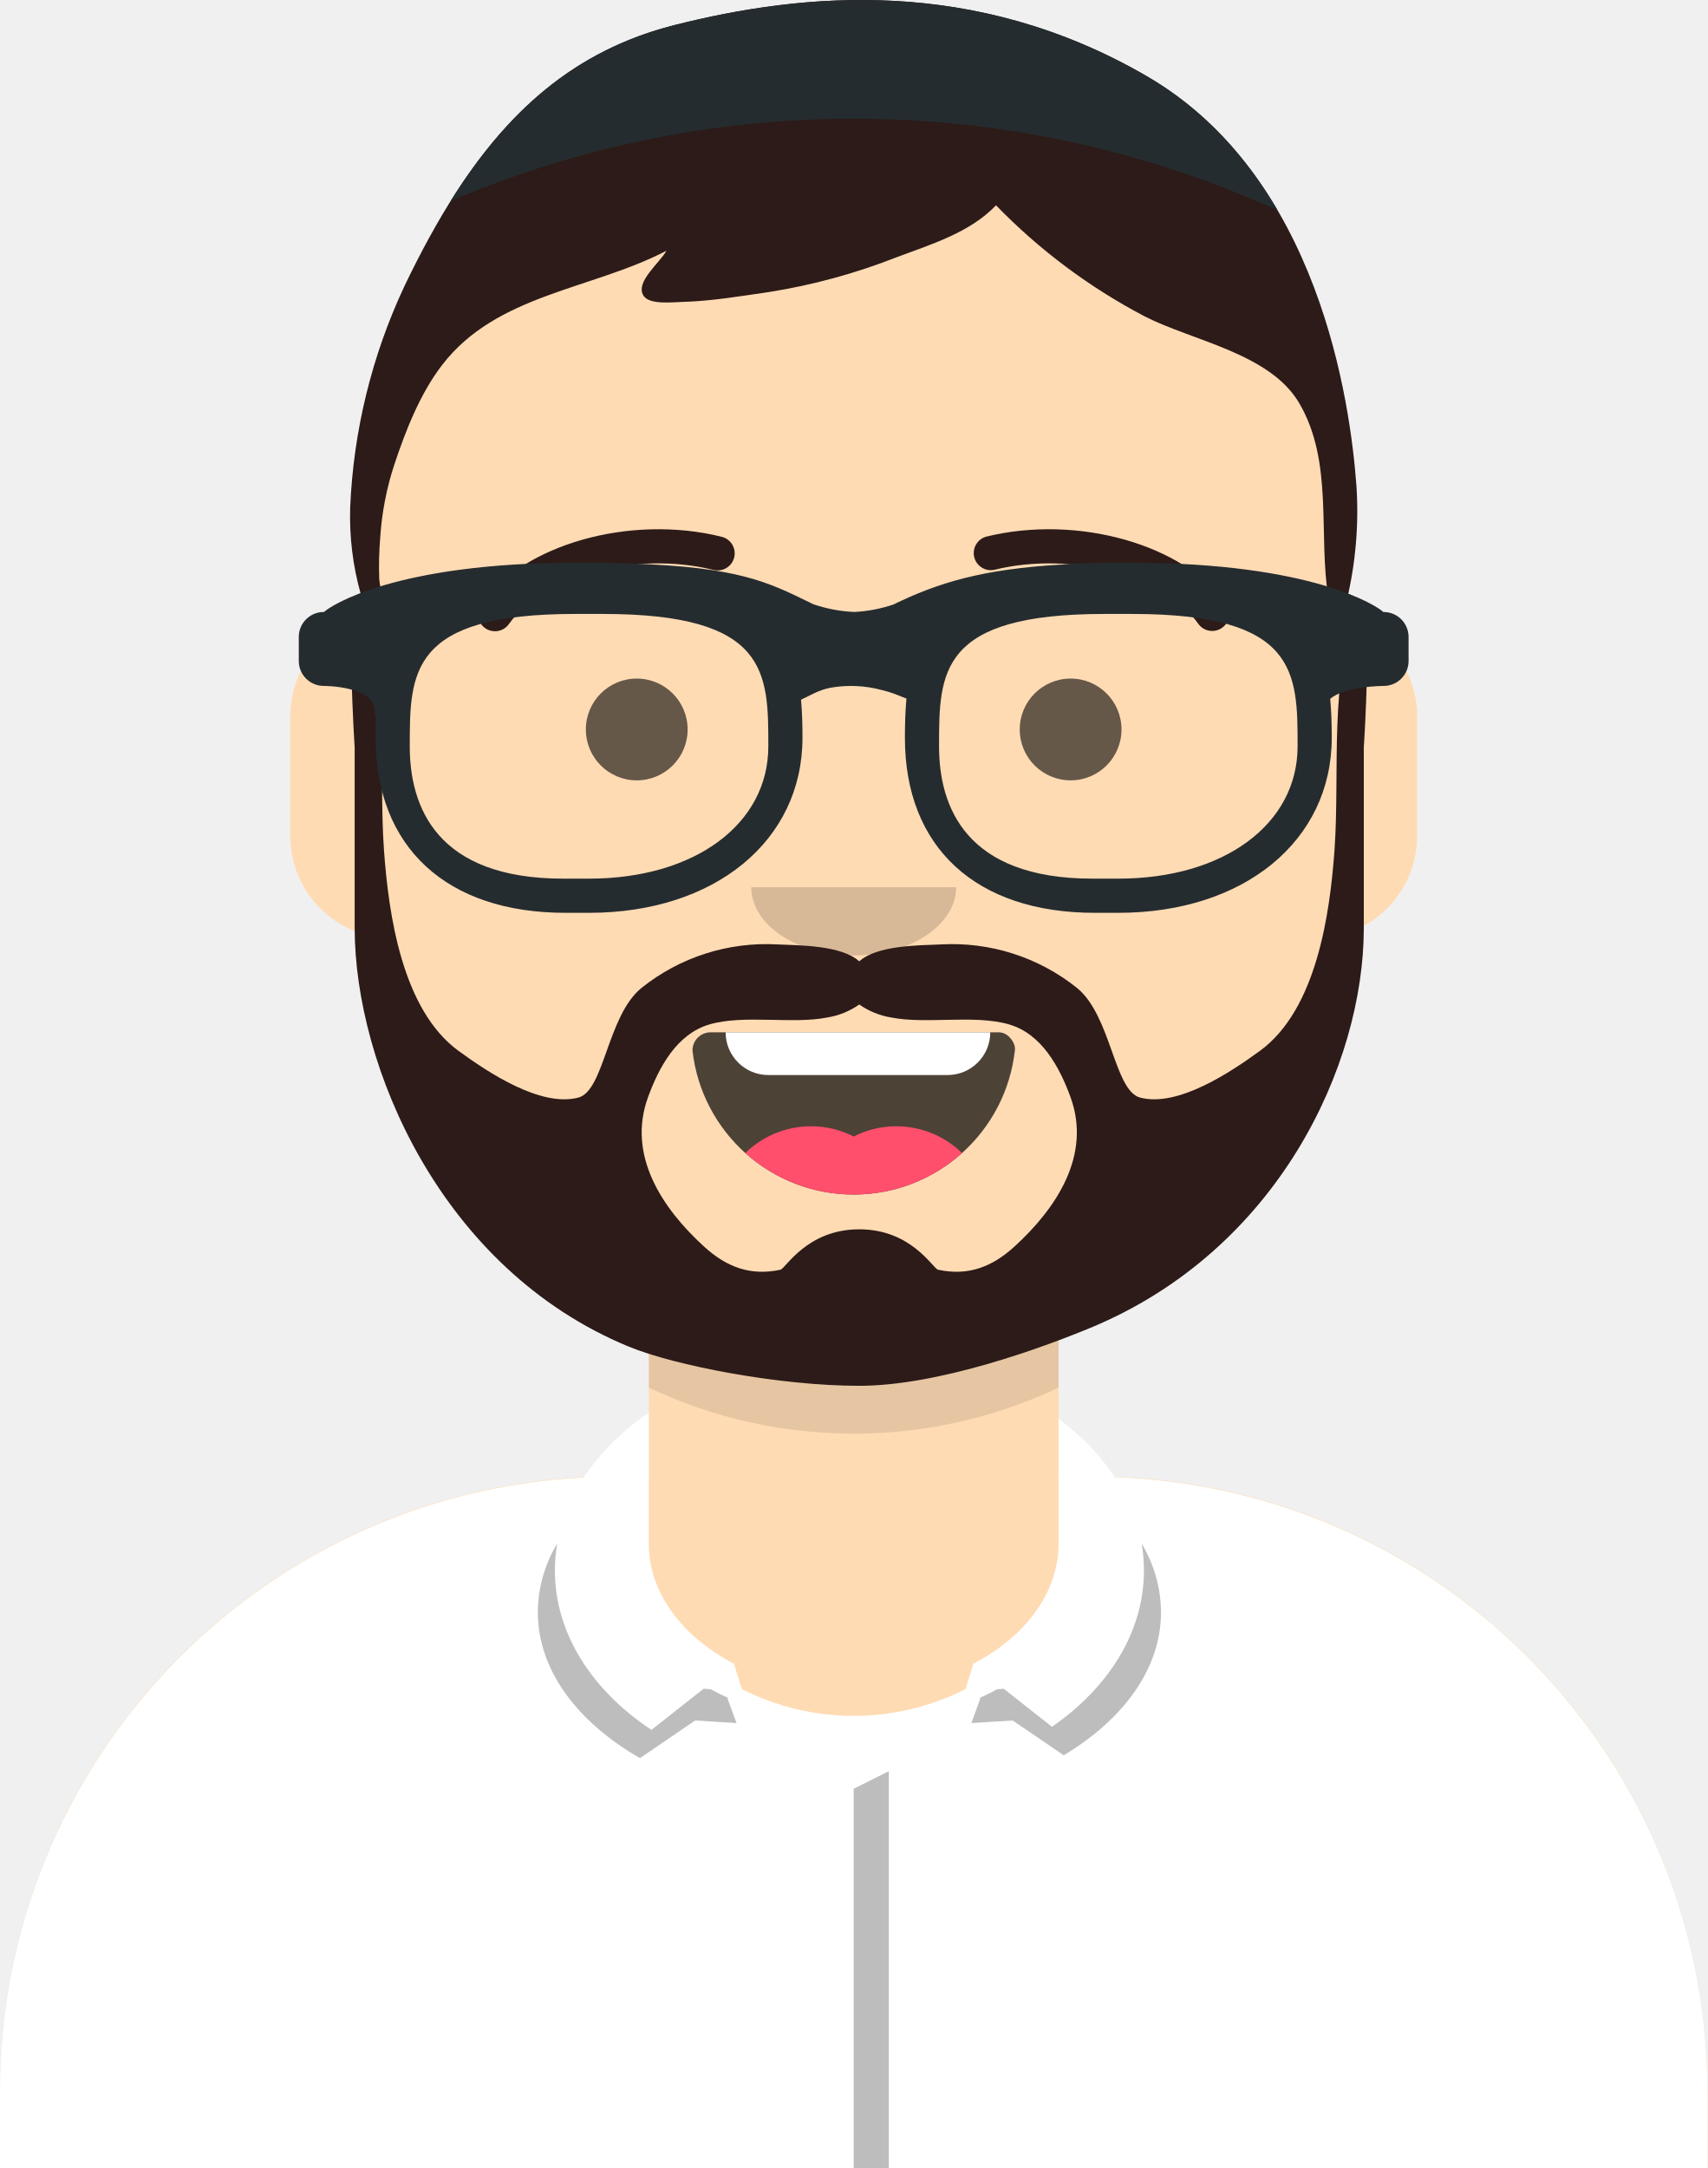
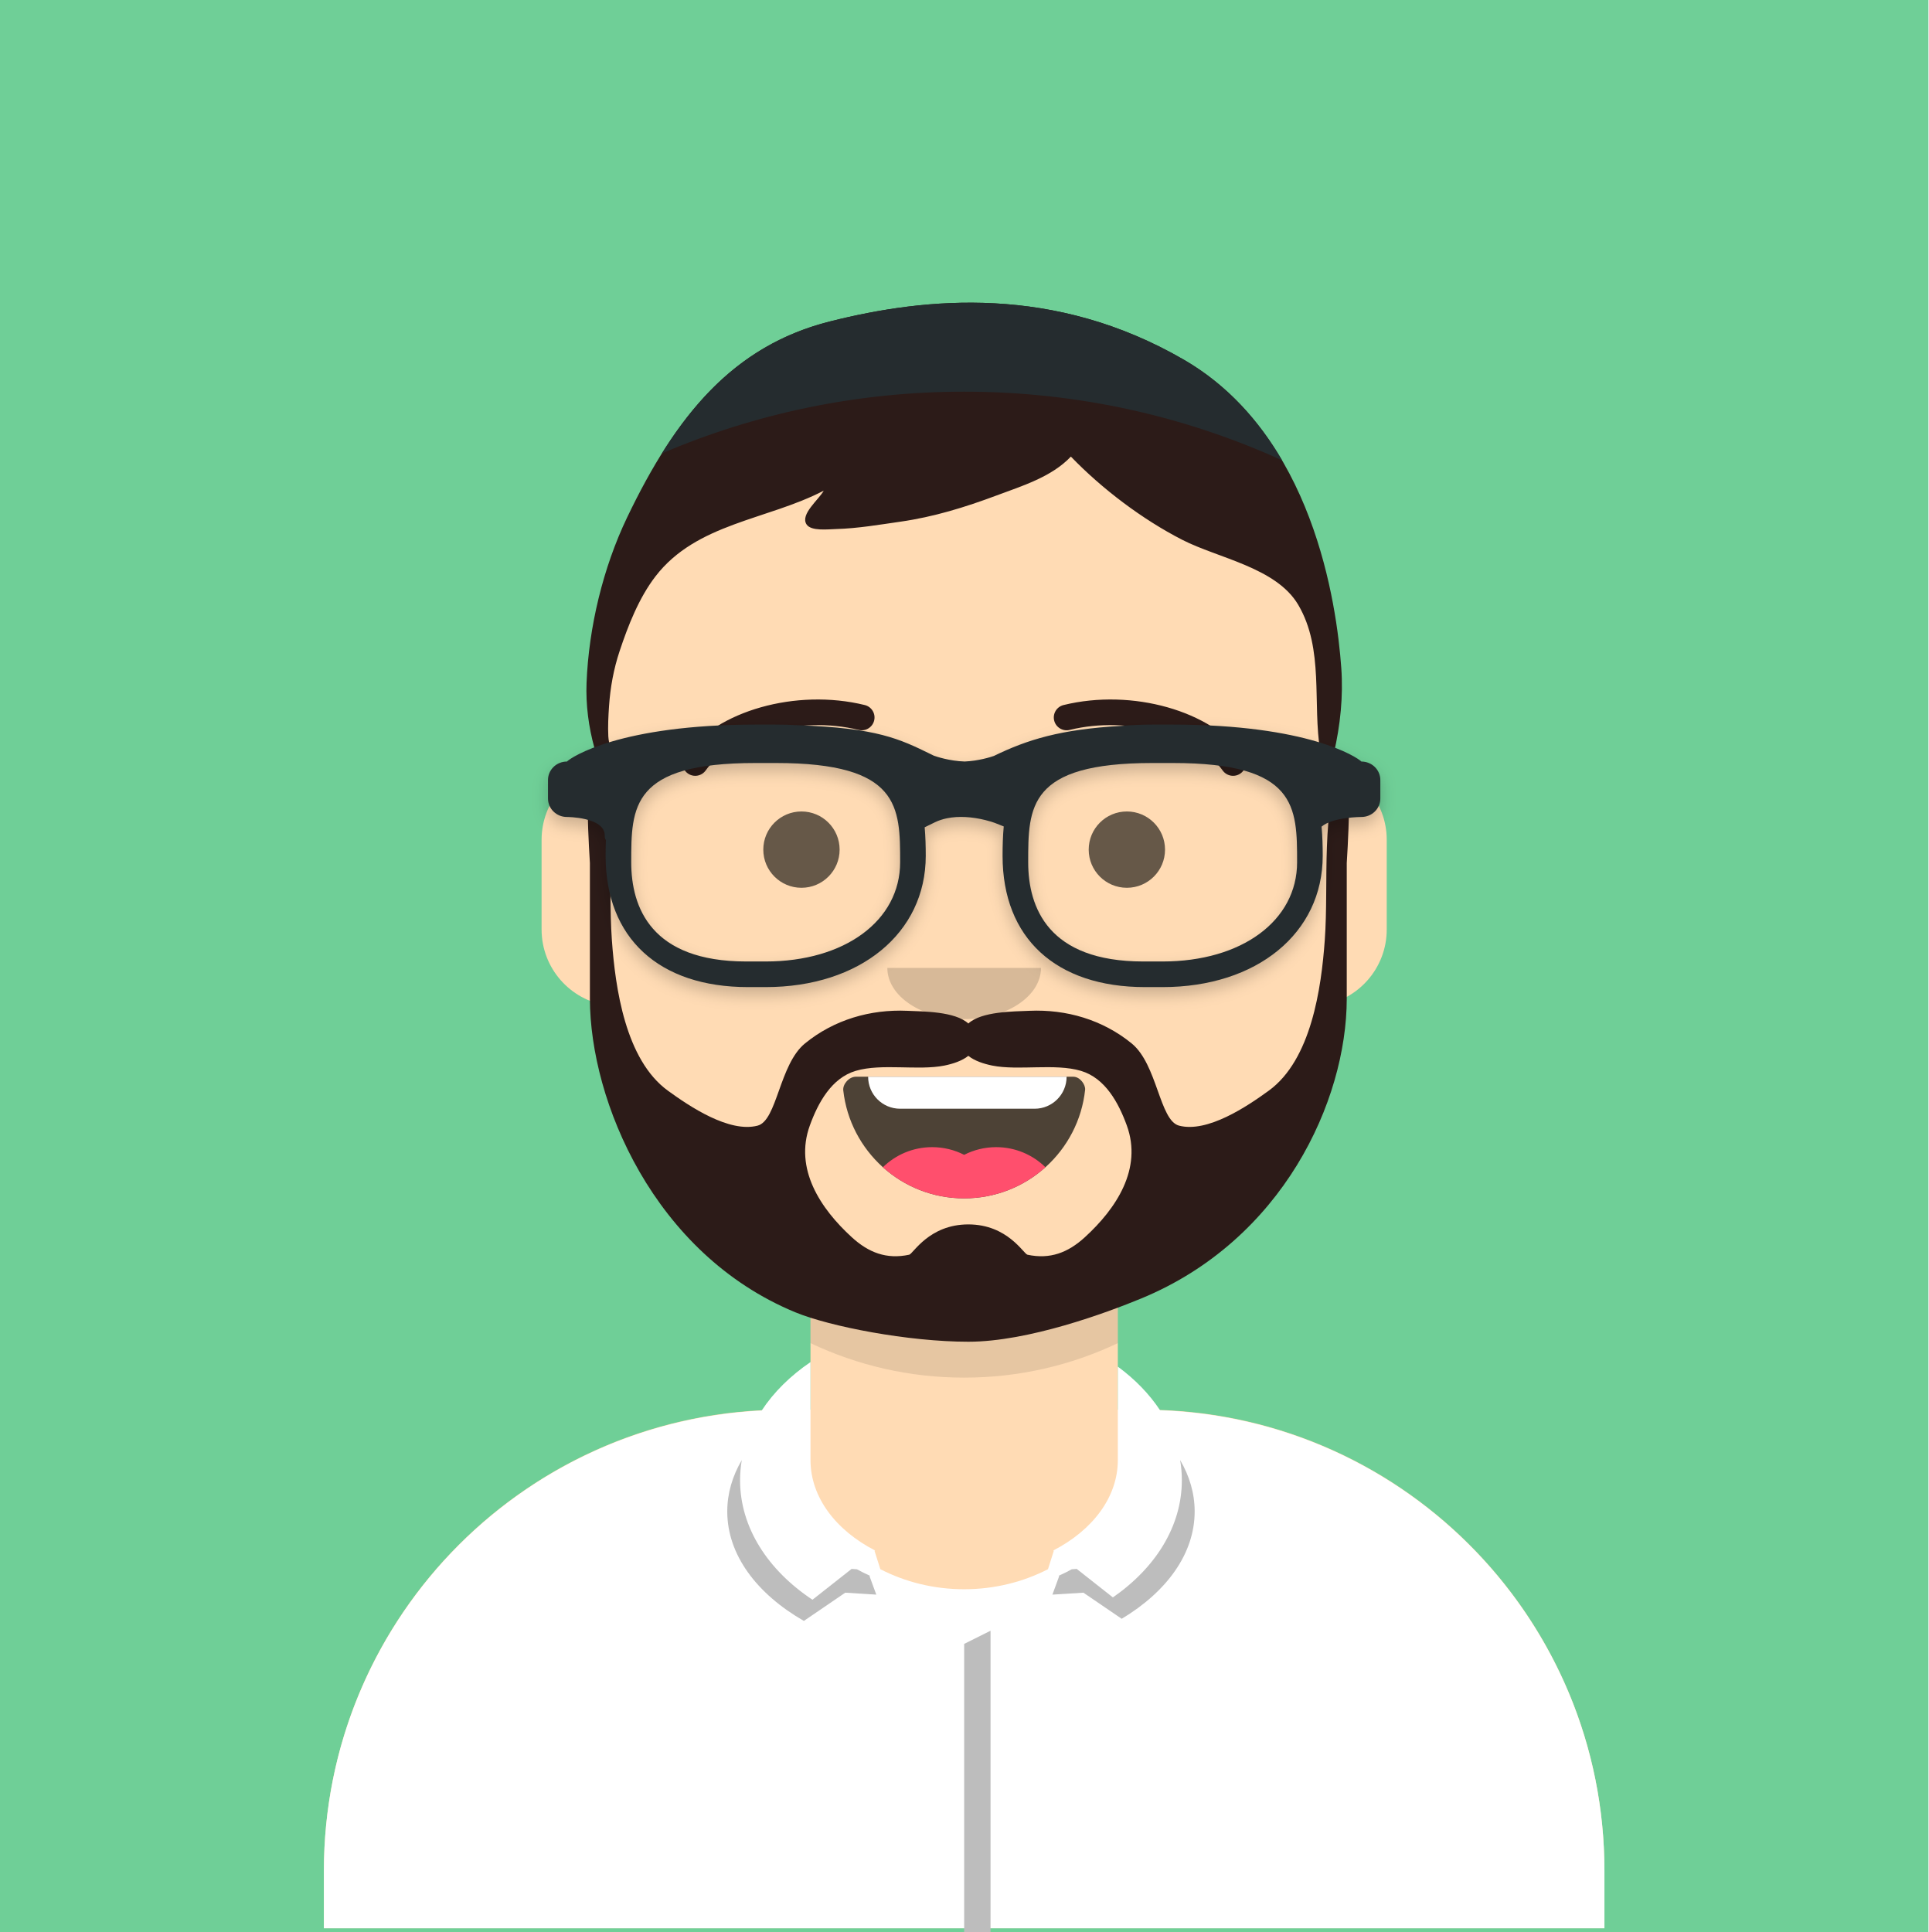
- <svg xmlns="http://www.w3.org/2000/svg" viewBox="0 0 381.156 483.88">
-   <path d="M236.317 294.468v35.045h7.623a137.216 137.216 0 01137.216 137.214v17.152H0v-17.152A137.216 137.216 0 01137.216 329.51h7.623v-35.042a106.8 106.8 0 01-60.4-85.246 22.875 22.875 0 01-19.64-22.643v-26.683a22.876 22.876 0 0119.058-22.553v-11.751a106.724 106.724 0 01213.448 0v11.751a22.876 22.876 0 0119.058 22.553v26.681a22.874 22.874 0 01-19.64 22.643 106.8 106.8 0 01-60.406 85.248z" fill="#ffdbb4" />
-   <path d="M236.317 309.712v-15.246a106.987 106.987 0 01-91.478 0v15.246a106.987 106.987 0 0091.478 0zM83.854 209.131q.289.049.582.09a107.926 107.926 0 01-.582-11.209zM297.302 209.131q-.289.049-.582.09a107.926 107.926 0 00.582-11.209z" fill="rgba(0,0,0,0.1)" />
-   <path d="M248.89 329.697a51.621 51.621 0 00-12.573-12.994v27.82c0 11.1-7.581 20.918-19.206 26.906l.148.118-1.733 5.459a55.152 55.152 0 01-49.9 0l-1.733-5.459.148-.118c-11.625-5.989-19.206-15.808-19.206-26.906v-29.169a52.592 52.592 0 00-14.529 14.428A137.222 137.222 0 000 466.826v17.056h381.156v-17.056A137.219 137.219 0 00248.89 329.697z" fill="#fff" />
-   <path d="M190.578 399.24l7.847-3.924v88.564h-7.847zM254.865 344.522a35.6 35.6 0 01.509 6.005c0 13.733-7.885 26.119-20.527 34.875l-10.767-8.482-1.465.107q-1.872 1.031-3.911 1.94l.157.108-2.017 5.5 9.234-.578 11.391 7.77c13.375-8.02 21.717-19.365 21.717-31.943a30.04 30.04 0 00-4.321-15.302zM124.385 344.522a30.041 30.041 0 00-4.32 15.3c0 12.915 8.795 24.529 22.8 32.579l12.324-8.406 9.233.578-2.016-5.5.156-.108q-2.026-.9-3.893-1.932l-1.593-.115-11.649 9.177c-13.238-8.789-21.551-21.47-21.551-35.57a35.607 35.607 0 01.509-6.003z" fill="#bdbdbd" />
-   <path d="M154.591 234.466a36.214 36.214 0 0071.989-.168c.156-1.462-1.476-3.888-3.523-3.888h-64.711a4.064 4.064 0 00-3.755 4.056z" fill="#4d4236" fill-rule="evenodd" />
-   <path d="M214.766 257.355a20.978 20.978 0 00-24.191-3.695 20.978 20.978 0 00-24.191 3.695 36.213 36.213 0 0048.382 0z" fill="#ff4f6d" />
-   <path d="M221.07 230.41h-59.079a9.53 9.53 0 009.529 9.529h40.021a9.53 9.53 0 009.529-9.529z" fill="#fff" />
-   <path d="M167.709 198.012c0 8.42 10.239 15.246 22.869 15.246s22.87-6.826 22.87-15.246" fill="rgba(0,0,0,0.16)" fill-rule="evenodd" />
-   <path d="M142.149 174.17a11.36 11.36 0 10-11.36-11.36 11.359 11.359 0 0011.36 11.36zM239.008 174.17a11.36 11.36 0 10-11.36-11.36 11.36 11.36 0 0011.36 11.36z" fill="rgba(0,0,0,0.6)" />
-   <path d="M113.642 139.235c7.462-10.5 27.915-16.386 45.535-12.059a3.812 3.812 0 101.818-7.4c-20.461-5.025-44.147 1.793-53.566 15.046a3.812 3.812 0 106.213 4.417zM267.514 139.235c-7.461-10.5-27.915-16.386-45.535-12.059a3.812 3.812 0 01-1.817-7.4c20.461-5.025 44.147 1.793 53.566 15.046a3.812 3.812 0 01-6.214 4.417z" fill="#2c1b18" />
-   <path d="M226.473 278.218c-5 4.562-10.323 6.613-17.052 5.178-1.158-.247-5.88-9.024-17.6-9.024s-16.446 8.778-17.6 9.024c-6.73 1.435-12.055-.617-17.052-5.178-9.4-8.577-17.21-20.4-12.514-33.306 2.446-6.725 6.426-14.109 13.667-16.253 7.731-2.287 18.585 0 26.375-1.566a17.113 17.113 0 007.129-2.9 17.131 17.131 0 007.129 2.9c7.791 1.563 18.645-.721 26.376 1.566 7.24 2.143 11.219 9.528 13.668 16.253 4.685 12.903-3.126 24.729-12.526 33.306zm76.86-143.508c-6.781 16.7-4.162 37.5-5.417 55.033-1.02 14.253-4.016 35.615-16.671 44.818-6.472 4.708-18.251 12.616-26.707 10.416-5.82-1.519-6.441-18.215-14.092-24.465a44.586 44.586 0 00-30.436-9.722c-4.714.207-14.247.158-18.192 3.782-3.946-3.624-13.479-3.575-18.193-3.782a44.586 44.586 0 00-30.436 9.722c-7.65 6.25-8.27 22.946-14.09 24.465-8.456 2.206-20.236-5.7-26.709-10.411-12.655-9.2-15.651-30.565-16.671-44.818-1.254-17.534 1.364-38.329-5.417-55.033-3.3 0-1.123 32.072-1.123 32.072v40.479c.063 30.4 19.052 75.9 61.154 93.276 10.3 4.25 33.62 8.759 51.486 8.759s41.188-8.635 51.485-12.884c42.1-17.375 61.092-58.75 61.155-89.15v-40.485s2.174-32.072-1.125-32.072z" fill="#2c1b18" fill-rule="evenodd" />
-   <path d="M255.963 16.974C217.49-5.323 179.389-1.669 150.627 5.585S104.85 33.45 90.251 63.937a129 129 0 00-12.07 49.232 63.792 63.792 0 002.372 19.476c.642 2.3 4.109 10.265 5.059 3.827.317-2.143-.842-5.1-.954-7.378a77.07 77.07 0 01.214-9 65.817 65.817 0 013.146-16.371c2.529-7.6 5.749-15.84 10.678-22.253 12.2-15.871 33.315-16.775 50.082-25.508-1.455 2.678-7.065 7.013-5.121 10.031 1.342 2.084 6.422 1.452 8.848 1.386 6.382-.175 12.792-1.286 19.1-2.186a136.27 136.27 0 0028.593-7.792c7.655-2.862 16.4-5.512 22.15-11.583a130.867 130.867 0 0033.164 24.78c10.706 5.488 27.973 8.23 34.518 19.358 7.746 13.177 4.183 29.362 6.549 43.642.9 5.431 2.944 5.309 4.063.452a85.941 85.941 0 002.193-25.305c-1.372-19.15-8.398-69.474-46.872-91.771z" fill="#2c1b18" fill-rule="evenodd" />
-   <path d="M128.64 125.592c-40.575 0-54.99 9.713-56.307 11a5.565 5.565 0 00-5.631 5.5v5.5a5.565 5.565 0 005.631 5.5s11.261 0 11.261 5.5c0 .83.128 1.228.346 1.3a118.29 118.29 0 00-.086 4.775c0 24.462 15.846 39.069 42.389 39.069h5.259c28.055 0 47.645-16.068 47.645-39.069 0-2.862-.073-5.715-.323-8.5l3.016-1.474a15.122 15.122 0 013.6-1.205 26.428 26.428 0 0111.42.526 25.037 25.037 0 012.867.859l2.631 1.041c-.268 2.865-.345 5.8-.345 8.753 0 24.462 15.846 39.069 42.389 39.069h5.255c28.055 0 47.645-16.068 47.645-39.069 0-2.927-.076-5.844-.34-8.689 3.315-2.881 11.861-2.881 11.861-2.881a5.561 5.561 0 005.631-5.5v-5.5a5.561 5.561 0 00-5.631-5.5c-1.317-1.287-15.732-11-56.307-11h-5.66c-3.411 0-6.565.131-9.481.383-18.169 1.027-27.976 4.1-37.951 8.949a32.382 32.382 0 01-8.7 1.656 32.4 32.4 0 01-9.167-1.73l-.8-.393-.012-.006c-9.4-4.6-16.062-7.861-39.586-8.666q-3.245-.192-6.864-.194h-5.66zm-.219 11.435c-36.944 0-36.944 13.038-36.944 29.543 0 13.474 5.939 29.536 34.249 29.536h5.776c23.564 0 40.021-12.145 40.021-29.536 0-16.505 0-29.543-36.944-29.543zm118.158 0c-36.944 0-36.944 13.038-36.944 29.543 0 13.474 5.945 29.536 34.249 29.536h5.772c23.564 0 40.021-12.145 40.021-29.536 0-16.505 0-29.543-36.944-29.543z" fill="#252c2f" fill-rule="evenodd" />
-   <path d="M285.207 46.926c-6.816-11.662-16.231-22.411-29.244-29.952-38.473-22.3-76.574-18.646-105.336-11.389-22.283 5.622-37.515 19.257-50.035 39.291a229.37 229.37 0 01184.614 2.05z" fill="#252c2f" />
+ <svg xmlns="http://www.w3.org/2000/svg" viewBox="0 0 512 513" fill="none" role="img">
+   <rect width="100%" height="100%" fill="#6FCF97" />
+   <path d="M296.8 343.039V374.3H303.6C371.2 374.3 426 429.1 426 496.7V512H86V496.7C86 429.1 140.8 374.3 208.4 374.3H215.2V343.039C185.896 329.118 164.833 300.668 161.319 266.998C151.417 265.598 143.8 257.089 143.8 246.8V223C143.8 212.892 151.152 204.501 160.8 202.882V192.4C160.8 139.823 203.422 97.2 256 97.2C308.577 97.2 351.2 139.823 351.2 192.4V202.882C360.848 204.501 368.2 212.892 368.2 223V246.8C368.2 257.089 360.583 265.598 350.681 266.998C347.167 300.668 326.103 329.118 296.8 343.039Z" fill="#FFDBB4" />
+   <path d="M296.8 356.639V343.039C284.434 348.913 270.601 352.2 256 352.2C241.399 352.2 227.566 348.913 215.2 343.039V356.639C227.566 362.513 241.399 365.8 256 365.8C270.601 365.8 284.434 362.513 296.8 356.639Z" fill="black" fill-opacity="0.1" />
+   <path d="M160.8 266.918C160.972 266.947 161.145 266.974 161.319 266.998C160.976 263.712 160.8 260.377 160.8 257V266.918Z" fill="black" fill-opacity="0.1" />
+   <path d="M351.2 266.918C351.028 266.947 350.855 266.974 350.681 266.998C351.024 263.712 351.2 260.377 351.2 257V266.918Z" fill="black" fill-opacity="0.1" />
+   <path d="M308.015 374.466C305.169 370.151 301.364 366.238 296.8 362.875V387.691C296.8 397.591 290.038 406.35 279.668 411.692L279.8 411.797L278.254 416.667C271.663 420.057 264.075 421.988 256 421.988C247.925 421.988 240.337 420.057 233.746 416.667L232.2 411.797L232.332 411.692C221.962 406.35 215.2 397.591 215.2 387.691V361.672C209.85 365.31 205.432 369.67 202.236 374.54C137.5 377.751 86 431.255 86 496.788V512H426V496.788C426 430.666 373.57 376.79 308.015 374.466Z" fill="white" />
+   <path d="M256 436.5L263 433V513H256V436.5Z" fill="#BDBDBD" />
+   <path d="M313.346 387.69C313.646 389.445 313.8 391.233 313.8 393.047C313.8 405.297 306.766 416.346 295.489 424.156L285.885 416.59L284.578 416.685C283.465 417.298 282.3 417.876 281.089 418.416L281.229 418.512L279.43 423.418L287.667 422.902L297.828 429.833C309.759 422.679 317.2 412.559 317.2 401.339C317.2 396.539 315.838 391.941 313.346 387.69Z" fill="#BDBDBD" />
+   <path d="M196.954 387.69C194.462 391.941 193.1 396.539 193.1 401.339C193.1 412.859 200.945 423.219 213.439 430.4L224.432 422.902L232.668 423.418L230.87 418.512L231.009 418.416C229.804 417.879 228.644 417.303 227.536 416.693L226.115 416.59L215.724 424.776C203.915 416.936 196.5 405.624 196.5 393.047C196.5 391.233 196.654 389.445 196.954 387.69Z" fill="#BDBDBD" />
+   <path fill-rule="evenodd" clip-rule="evenodd" d="M223.9 289.518C225.699 305.654 239.384 318.2 256 318.2C272.667 318.2 286.386 305.576 288.116 289.368C288.255 288.064 286.799 285.9 284.973 285.9C259.653 285.9 240.255 285.9 227.248 285.9C225.411 285.9 223.721 287.903 223.9 289.518Z" fill="#4D4236" />
+   <path d="M277.579 309.935C274.207 306.634 269.591 304.6 264.5 304.6C261.439 304.6 258.55 305.335 256 306.639C253.45 305.335 250.561 304.6 247.5 304.6C242.409 304.6 237.793 306.634 234.421 309.935C240.141 315.073 247.705 318.2 256 318.2C264.295 318.2 271.859 315.073 277.579 309.935Z" fill="#FF4F6D" />
+   <path d="M283.2 285.9H230.5C230.5 290.594 234.306 294.4 239 294.4H274.7C279.394 294.4 283.2 290.594 283.2 285.9Z" fill="white" />
+   <path fill-rule="evenodd" clip-rule="evenodd" d="M235.6 257C235.6 264.511 244.733 270.6 256 270.6C267.267 270.6 276.4 264.511 276.4 257" fill="black" fill-opacity="0.16" />
+   <path d="M212.8 235.733C218.397 235.733 222.933 231.196 222.933 225.6C222.933 220.004 218.397 215.467 212.8 215.467C207.204 215.467 202.667 220.004 202.667 225.6C202.667 231.196 207.204 235.733 212.8 235.733Z" fill="black" fill-opacity="0.6" />
+   <path d="M299.2 235.733C304.796 235.733 309.333 231.196 309.333 225.6C309.333 220.004 304.796 215.467 299.2 215.467C293.603 215.467 289.067 220.004 289.067 225.6C289.067 231.196 293.603 235.733 299.2 235.733Z" fill="black" fill-opacity="0.6" />
+   <path d="M187.371 204.57C194.027 195.205 212.272 189.953 227.989 193.813C229.813 194.261 231.654 193.146 232.102 191.322C232.55 189.498 231.434 187.657 229.611 187.209C211.359 182.727 190.231 188.808 181.829 200.63C180.741 202.161 181.1 204.284 182.63 205.371C184.161 206.459 186.284 206.1 187.371 204.57Z" fill="#2C1B18" />
+   <path d="M324.629 204.57C317.974 195.205 299.728 189.953 284.011 193.813C282.188 194.261 280.346 193.146 279.899 191.322C279.451 189.498 280.566 187.657 282.39 187.209C300.642 182.727 321.77 188.808 330.172 200.63C331.26 202.161 330.901 204.284 329.37 205.371C327.84 206.459 325.717 206.1 324.629 204.57Z" fill="#2C1B18" />
+   <path fill-rule="evenodd" clip-rule="evenodd" d="M288.02 328.545C283.561 332.614 278.812 334.444 272.809 333.164C271.776 332.944 267.564 325.114 257.105 325.114C246.646 325.114 242.435 332.944 241.402 333.164C235.399 334.444 230.649 332.614 226.191 328.545C217.81 320.894 210.839 310.345 215.028 298.835C217.21 292.836 220.76 286.249 227.219 284.337C234.115 282.297 243.797 284.334 250.746 282.94C252.998 282.488 255.457 281.685 257.105 280.354C258.754 281.685 261.214 282.488 263.464 282.94C270.414 284.334 280.096 282.297 286.992 284.337C293.45 286.249 297 292.836 299.184 298.835C303.372 310.345 296.402 320.894 288.02 328.545ZM356.581 200.533C350.532 215.434 352.868 233.983 351.749 249.624C350.839 262.338 348.167 281.393 336.878 289.603C331.105 293.802 320.597 300.858 313.054 298.89C307.862 297.535 307.308 282.642 300.484 277.067C292.744 270.744 283.079 267.966 273.334 268.395C269.129 268.58 260.625 268.536 257.106 271.769C253.586 268.536 245.082 268.58 240.877 268.395C231.132 267.966 221.467 270.744 213.727 277.067C206.903 282.642 206.35 297.535 201.158 298.89C193.615 300.858 183.107 293.802 177.333 289.603C166.044 281.393 163.372 262.338 162.462 249.624C161.343 233.983 163.679 215.434 157.63 200.533C154.687 200.533 156.628 229.142 156.628 229.142V265.25C156.684 292.368 173.623 332.956 211.179 348.454C220.364 352.245 241.169 356.267 257.106 356.267C273.042 356.267 293.847 348.564 303.032 344.774C340.588 329.275 357.527 292.368 357.584 265.25V229.142C357.584 229.142 359.524 200.533 356.581 200.533Z" fill="#2C1B18" />
+   <path fill-rule="evenodd" clip-rule="evenodd" d="M314.325 95.51C280.006 75.621 246.019 78.877 220.363 85.351C194.706 91.825 179.529 110.207 166.506 137.402C160.113 150.755 156.322 166.546 155.739 181.318C155.51 187.119 156.292 193.106 157.855 198.691C158.428 200.741 161.52 207.848 162.368 202.105C162.651 200.193 161.617 197.556 161.517 195.524C161.386 192.858 161.526 190.157 161.708 187.495C162.048 182.519 162.935 177.636 164.514 172.892C166.77 166.112 169.642 158.762 174.039 153.042C184.92 138.885 203.757 138.078 218.713 130.288C217.415 132.677 212.411 136.544 214.145 139.236C215.342 141.095 219.874 140.531 222.038 140.472C227.731 140.316 233.449 139.325 239.073 138.522C247.935 137.255 256.239 134.688 264.579 131.571C271.407 129.018 279.205 126.654 284.337 121.239C292.618 129.82 303.277 137.889 313.92 143.343C323.47 148.238 338.873 150.684 344.711 160.611C351.621 172.365 348.442 186.803 350.553 199.541C351.355 204.386 353.179 204.277 354.177 199.944C355.872 192.584 356.673 184.937 356.133 177.371C354.912 160.29 348.644 115.4 314.325 95.51Z" fill="#2C1B18" />
+   <g filter="url(#filter0_d)">
+     <path fill-rule="evenodd" clip-rule="evenodd" d="M200.75 192.4C164.556 192.4 151.698 201.064 150.523 202.212C147.75 202.212 145.5 204.405 145.5 207.117V212.023C145.5 214.736 147.75 216.929 150.523 216.929C150.523 216.929 160.568 216.929 160.568 221.835C160.568 222.575 160.682 222.93 160.877 222.991C160.82 224.402 160.8 225.825 160.8 227.25C160.8 249.071 174.935 262.1 198.612 262.1H203.3C228.326 262.1 245.8 247.767 245.8 227.25C245.8 224.697 245.735 222.152 245.512 219.668L248.202 218.353C249.187 217.872 250.26 217.516 251.417 217.278C254.57 216.631 258.136 216.891 261.604 217.747C262.848 218.054 263.745 218.349 264.161 218.513L266.508 219.442C266.269 221.998 266.2 224.619 266.2 227.25C266.2 249.071 280.335 262.1 304.012 262.1H308.7C333.726 262.1 351.2 247.767 351.2 227.25C351.2 224.639 351.132 222.037 350.897 219.499C353.854 216.929 361.477 216.929 361.477 216.929C364.255 216.929 366.5 214.736 366.5 212.023V207.117C366.5 204.405 364.255 202.212 361.477 202.212C360.302 201.064 347.444 192.4 311.25 192.4C311.24 192.4 311.23 192.4 311.219 192.4C311.213 192.4 311.206 192.4 311.199 192.4H306.201C303.158 192.4 300.345 192.517 297.744 192.742C281.537 193.658 272.789 196.398 263.891 200.725C262.97 201.045 259.819 202.044 256.134 202.202C252.09 202.073 248.633 200.898 247.957 200.659L247.245 200.308L247.234 200.303C238.845 196.197 232.906 193.291 211.922 192.573C209.992 192.459 207.953 192.4 205.799 192.4H200.801C200.795 192.4 200.789 192.4 200.783 192.4C200.772 192.4 200.761 192.4 200.75 192.4ZM200.555 202.6C167.6 202.6 167.6 214.23 167.6 228.953C167.6 240.972 172.898 255.3 198.151 255.3H203.3C224.32 255.3 239 244.466 239 228.953C239 214.23 239 202.6 206.045 202.6H200.555ZM305.955 202.6C273 202.6 273 214.23 273 228.953C273 240.972 278.303 255.3 303.551 255.3H308.7C329.72 255.3 344.4 244.466 344.4 228.953C344.4 214.23 344.4 202.6 311.445 202.6H305.955Z" fill="#252C2F" />
+   </g>
+   <path d="M340.411 122.228C334.331 111.825 325.933 102.237 314.325 95.51C280.006 75.621 246.019 78.877 220.363 85.351C200.486 90.366 186.899 102.529 175.731 120.399C200.367 109.844 227.501 104 256 104C286.105 104 314.688 110.521 340.411 122.228Z" fill="#252C2F" />
+   <defs>
+     <filter id="filter0_d" x="141.5" y="190.4" width="229" height="77.7" filterUnits="userSpaceOnUse" color-interpolation-filters="sRGB">
+       <feFlood flood-opacity="0" result="BackgroundImageFix" />
+       <feColorMatrix in="SourceAlpha" type="matrix" values="0 0 0 0 0 0 0 0 0 0 0 0 0 0 0 0 0 0 127 0" />
+       <feOffset dy="2" />
+       <feGaussianBlur stdDeviation="2" />
+       <feColorMatrix type="matrix" values="0 0 0 0 0 0 0 0 0 0 0 0 0 0 0 0 0 0 0.2 0" />
+       <feBlend mode="normal" in2="BackgroundImageFix" result="effect1_dropShadow" />
+       <feBlend mode="normal" in="SourceGraphic" in2="effect1_dropShadow" result="shape" />
+     </filter>
+   </defs>
</svg>
